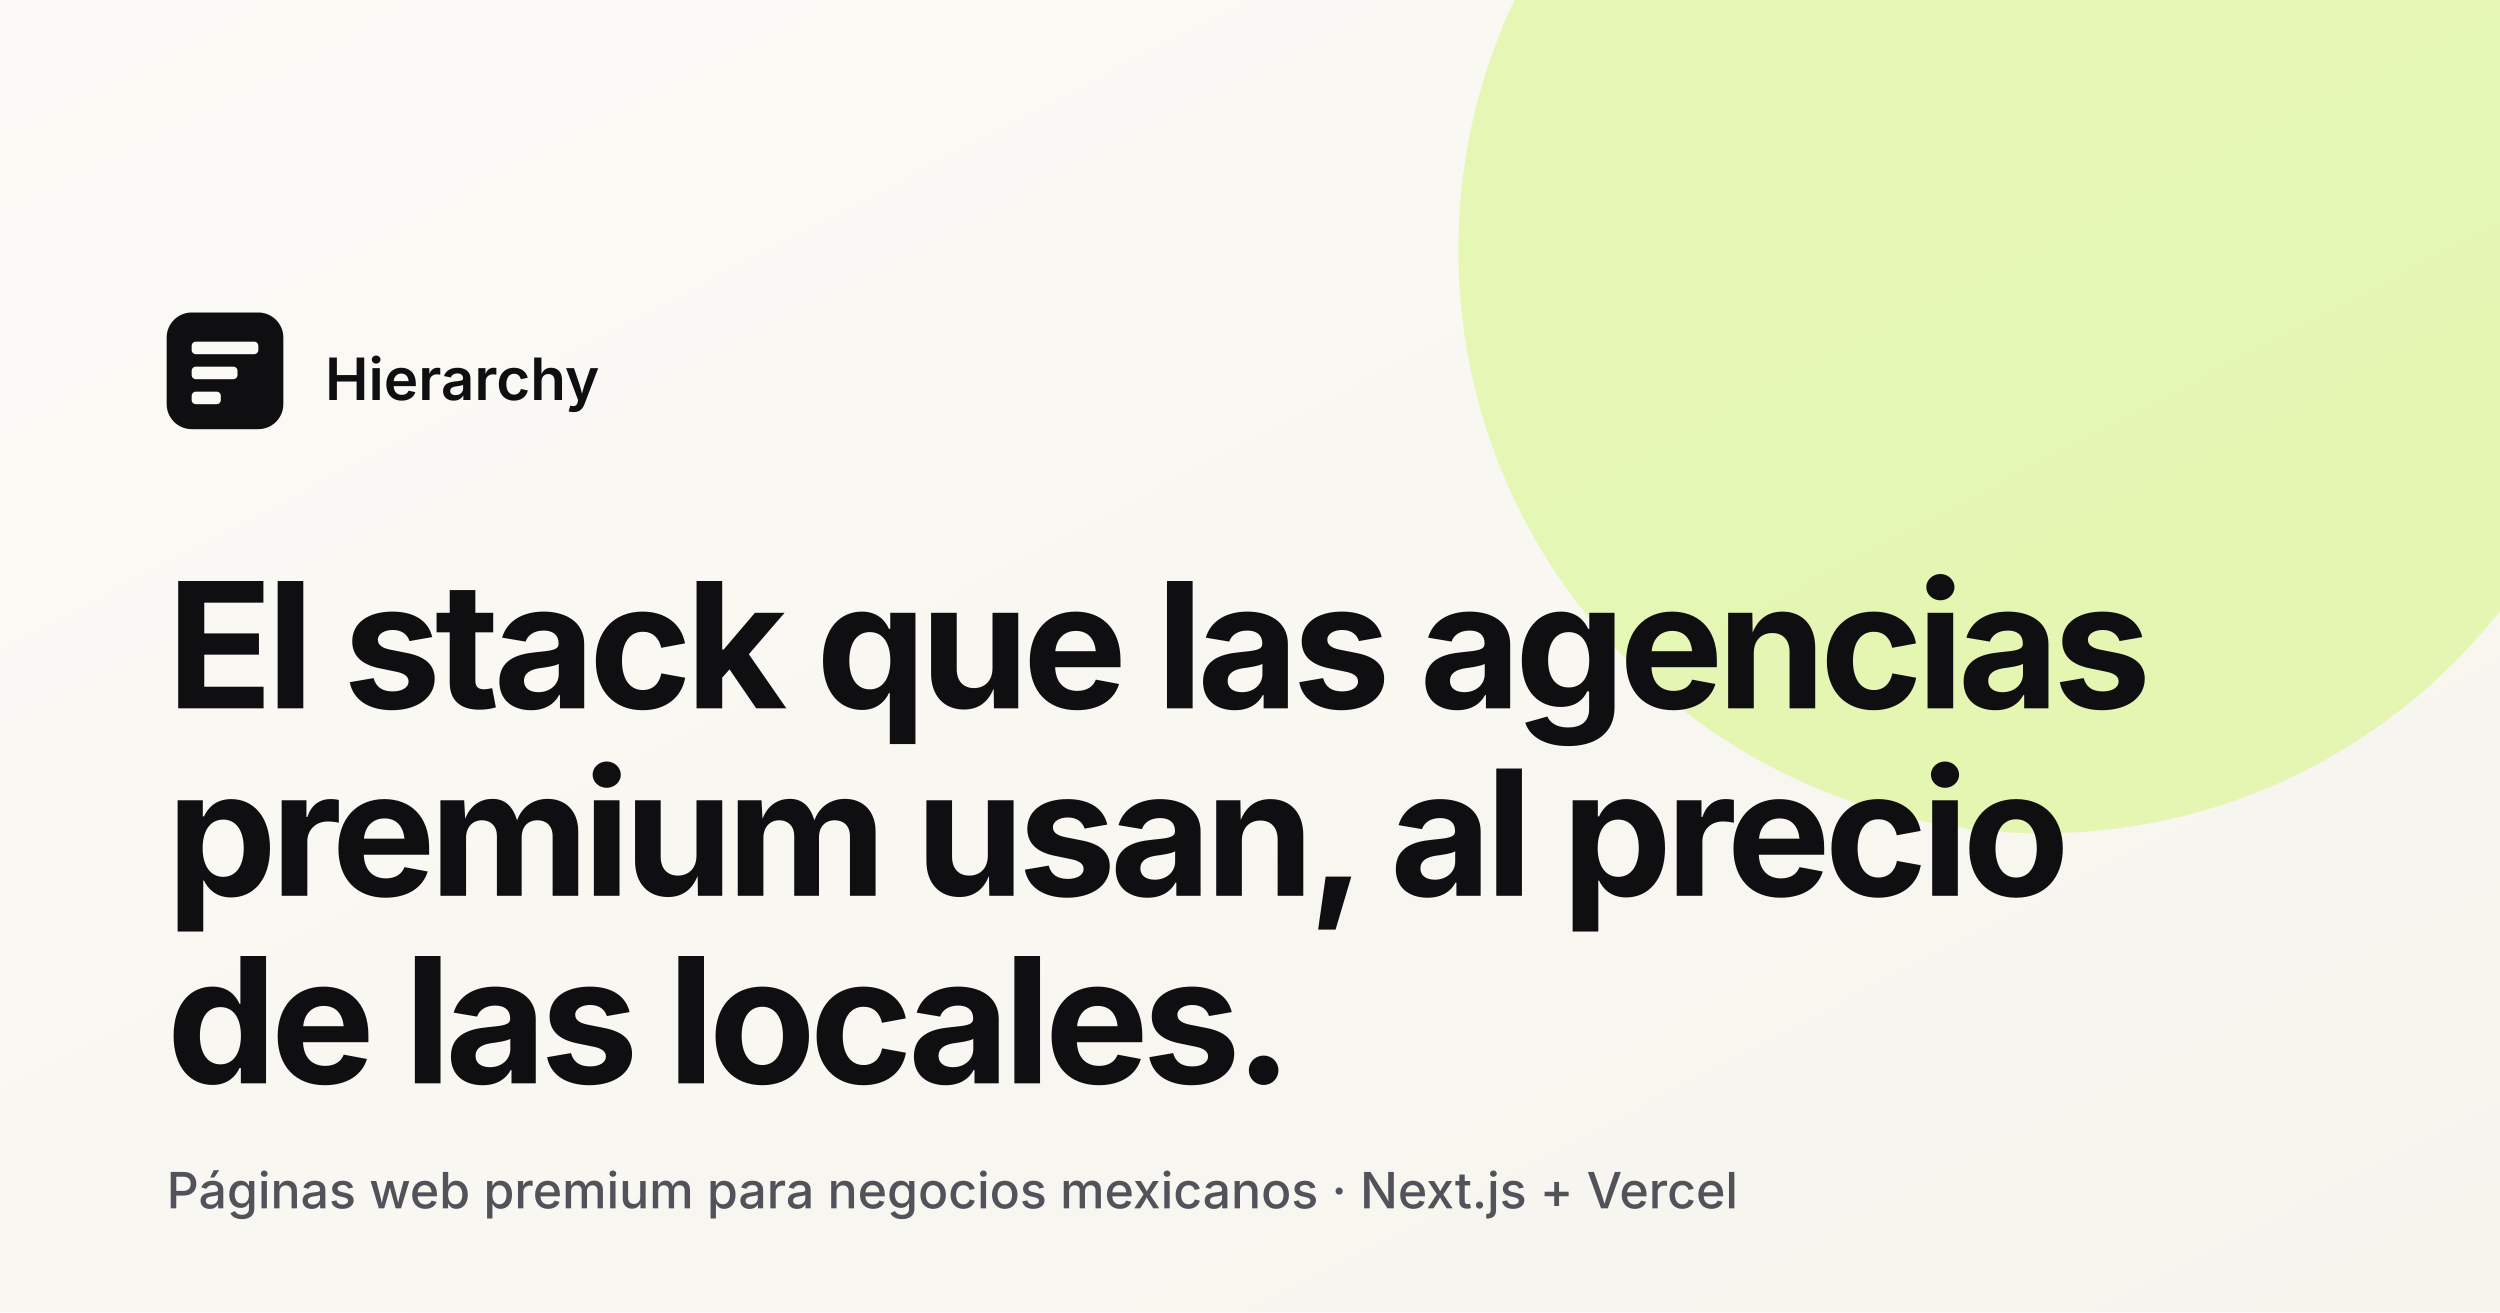
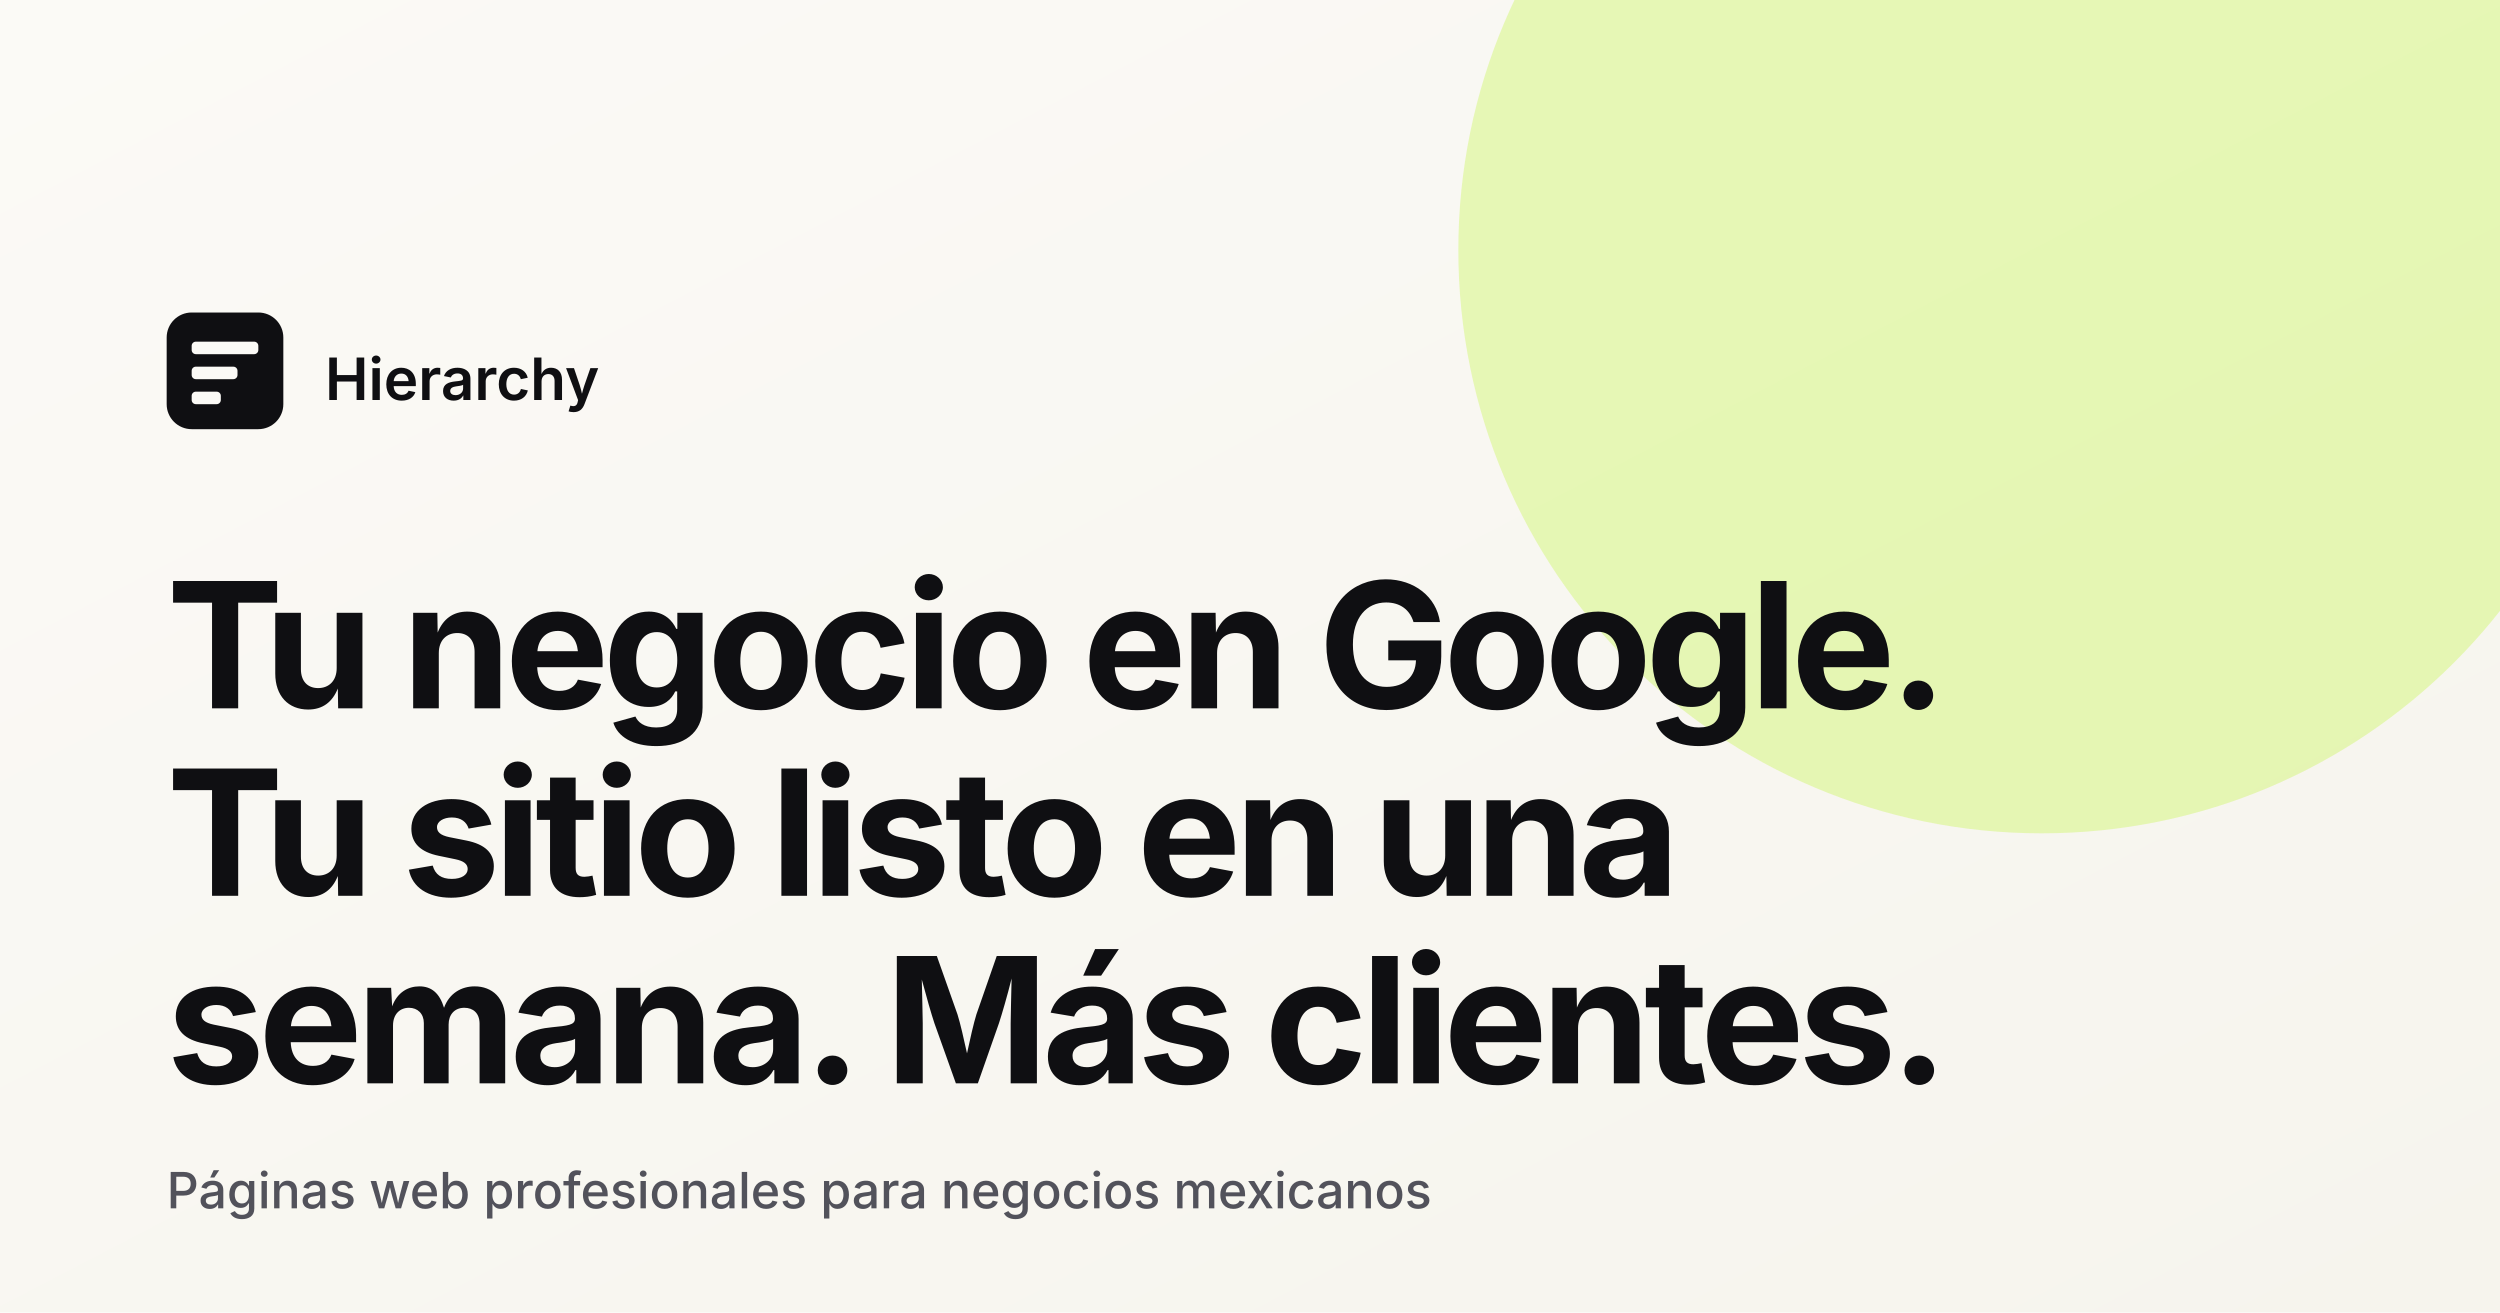
<svg xmlns="http://www.w3.org/2000/svg" viewBox="0 0 1200 630" width="1200" height="630">
  <defs>
    <linearGradient id="bg" x1="0" y1="0" x2="1" y2="1">
      <stop offset="0" stop-color="#FBFAF6" />
      <stop offset="1" stop-color="#F6F4ED" />
    </linearGradient>
  </defs>
  <rect width="1200" height="630" fill="url(#bg)" />
  <circle cx="980" cy="120" r="280" fill="#C4F542" opacity="0.35" />
  <g transform="translate(80,150)" font-family="Geist, Inter, system-ui, sans-serif">
    <g transform="translate(0,0)">
      <rect width="56" height="56" rx="12" fill="#0F0F12" />
      <rect x="12" y="14" width="32" height="6" rx="2" fill="#FBFAF6" />
      <rect x="12" y="26" width="22" height="6" rx="2" fill="#FBFAF6" />
      <rect x="12" y="38" width="14" height="6" rx="2" fill="#FBFAF6" />
    </g>
    <text x="76" y="42" font-size="28" font-weight="600" fill="#0F0F12">Hierarchy</text>
-     <text x="0" y="190" font-size="84" font-weight="700" fill="#0F0F12" letter-spacing="-3">El stack que las agencias</text>
-     <text x="0" y="280" font-size="84" font-weight="700" fill="#0F0F12" letter-spacing="-3">premium usan, al precio</text>
-     <text x="0" y="370" font-size="84" font-weight="700" fill="#0F0F12" letter-spacing="-3">de las locales.</text>
-     <text x="0" y="430" font-size="24" font-weight="500" fill="#52525B">Páginas web premium para negocios mexicanos · Next.js + Vercel</text>
+     <text x="0" y="190" font-size="84" font-weight="700" fill="#0F0F12" letter-spacing="-3">Tu negocio en Google.</text>
+     <text x="0" y="280" font-size="84" font-weight="700" fill="#0F0F12" letter-spacing="-3">Tu sitio listo en una</text>
+     <text x="0" y="370" font-size="84" font-weight="700" fill="#0F0F12" letter-spacing="-3">semana. Más clientes.</text>
+     <text x="0" y="430" font-size="24" font-weight="500" fill="#52525B">Páginas web profesionales para negocios mexicanos</text>
  </g>
</svg>
